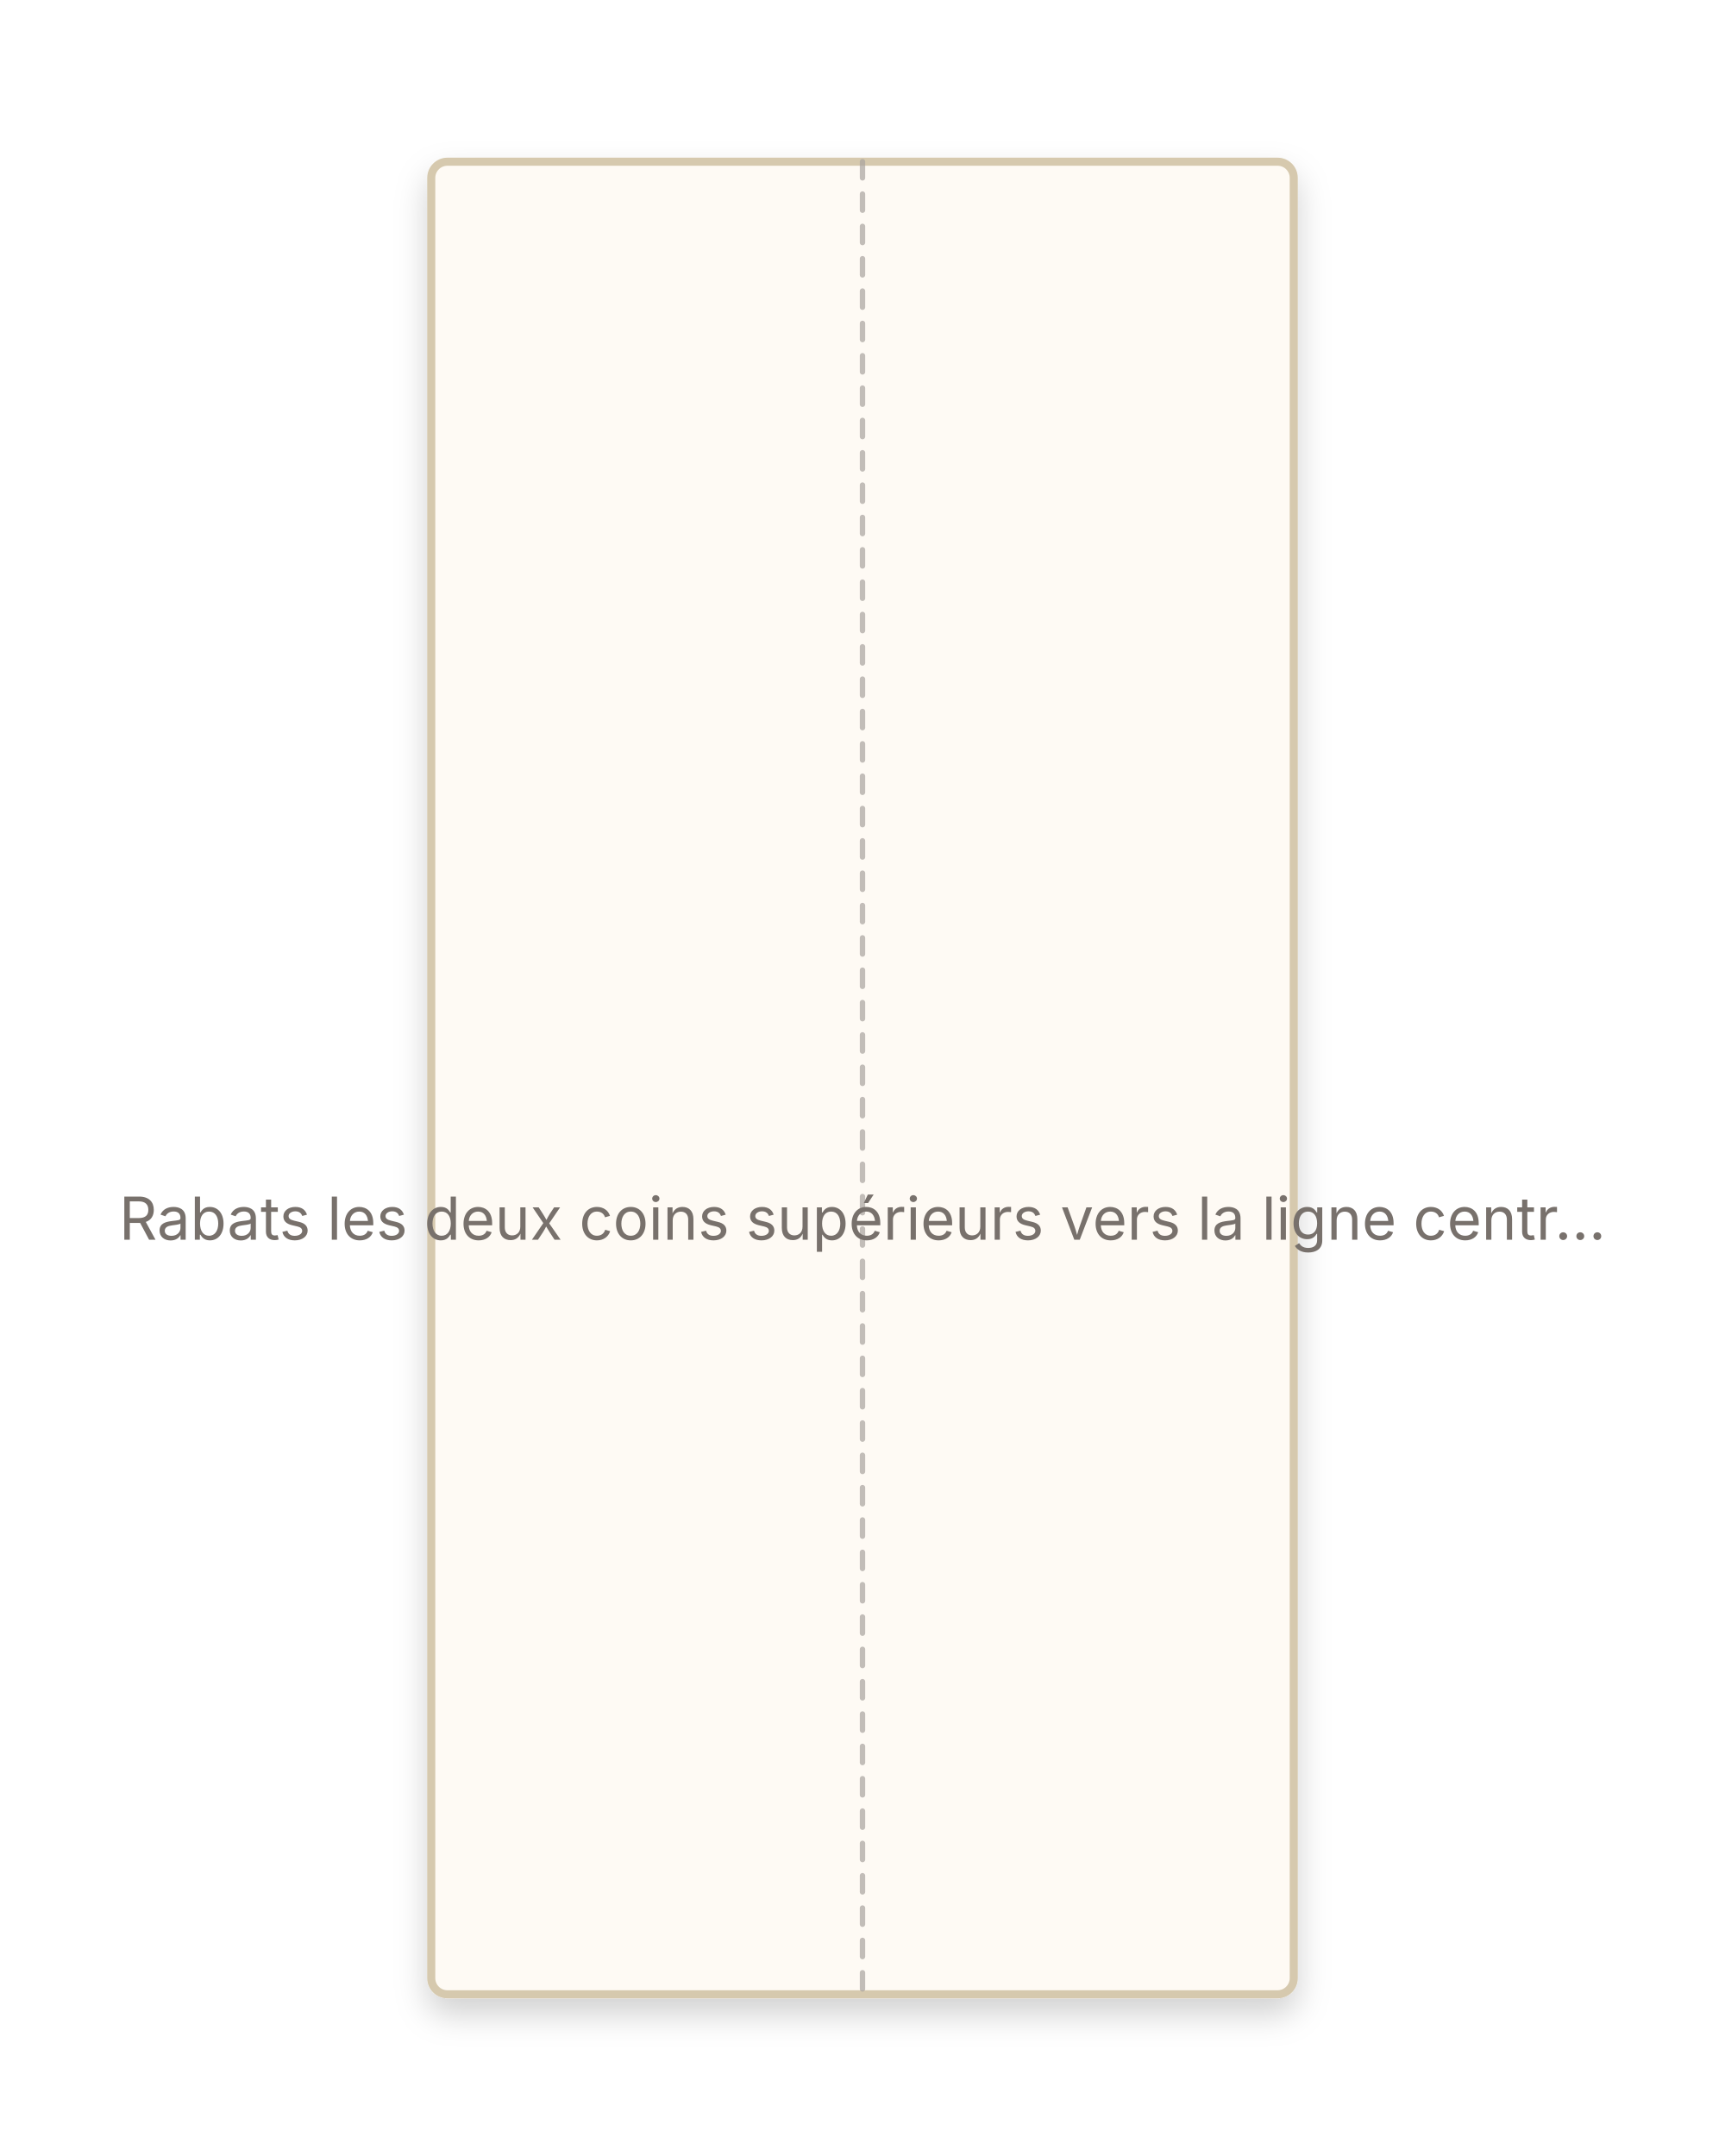
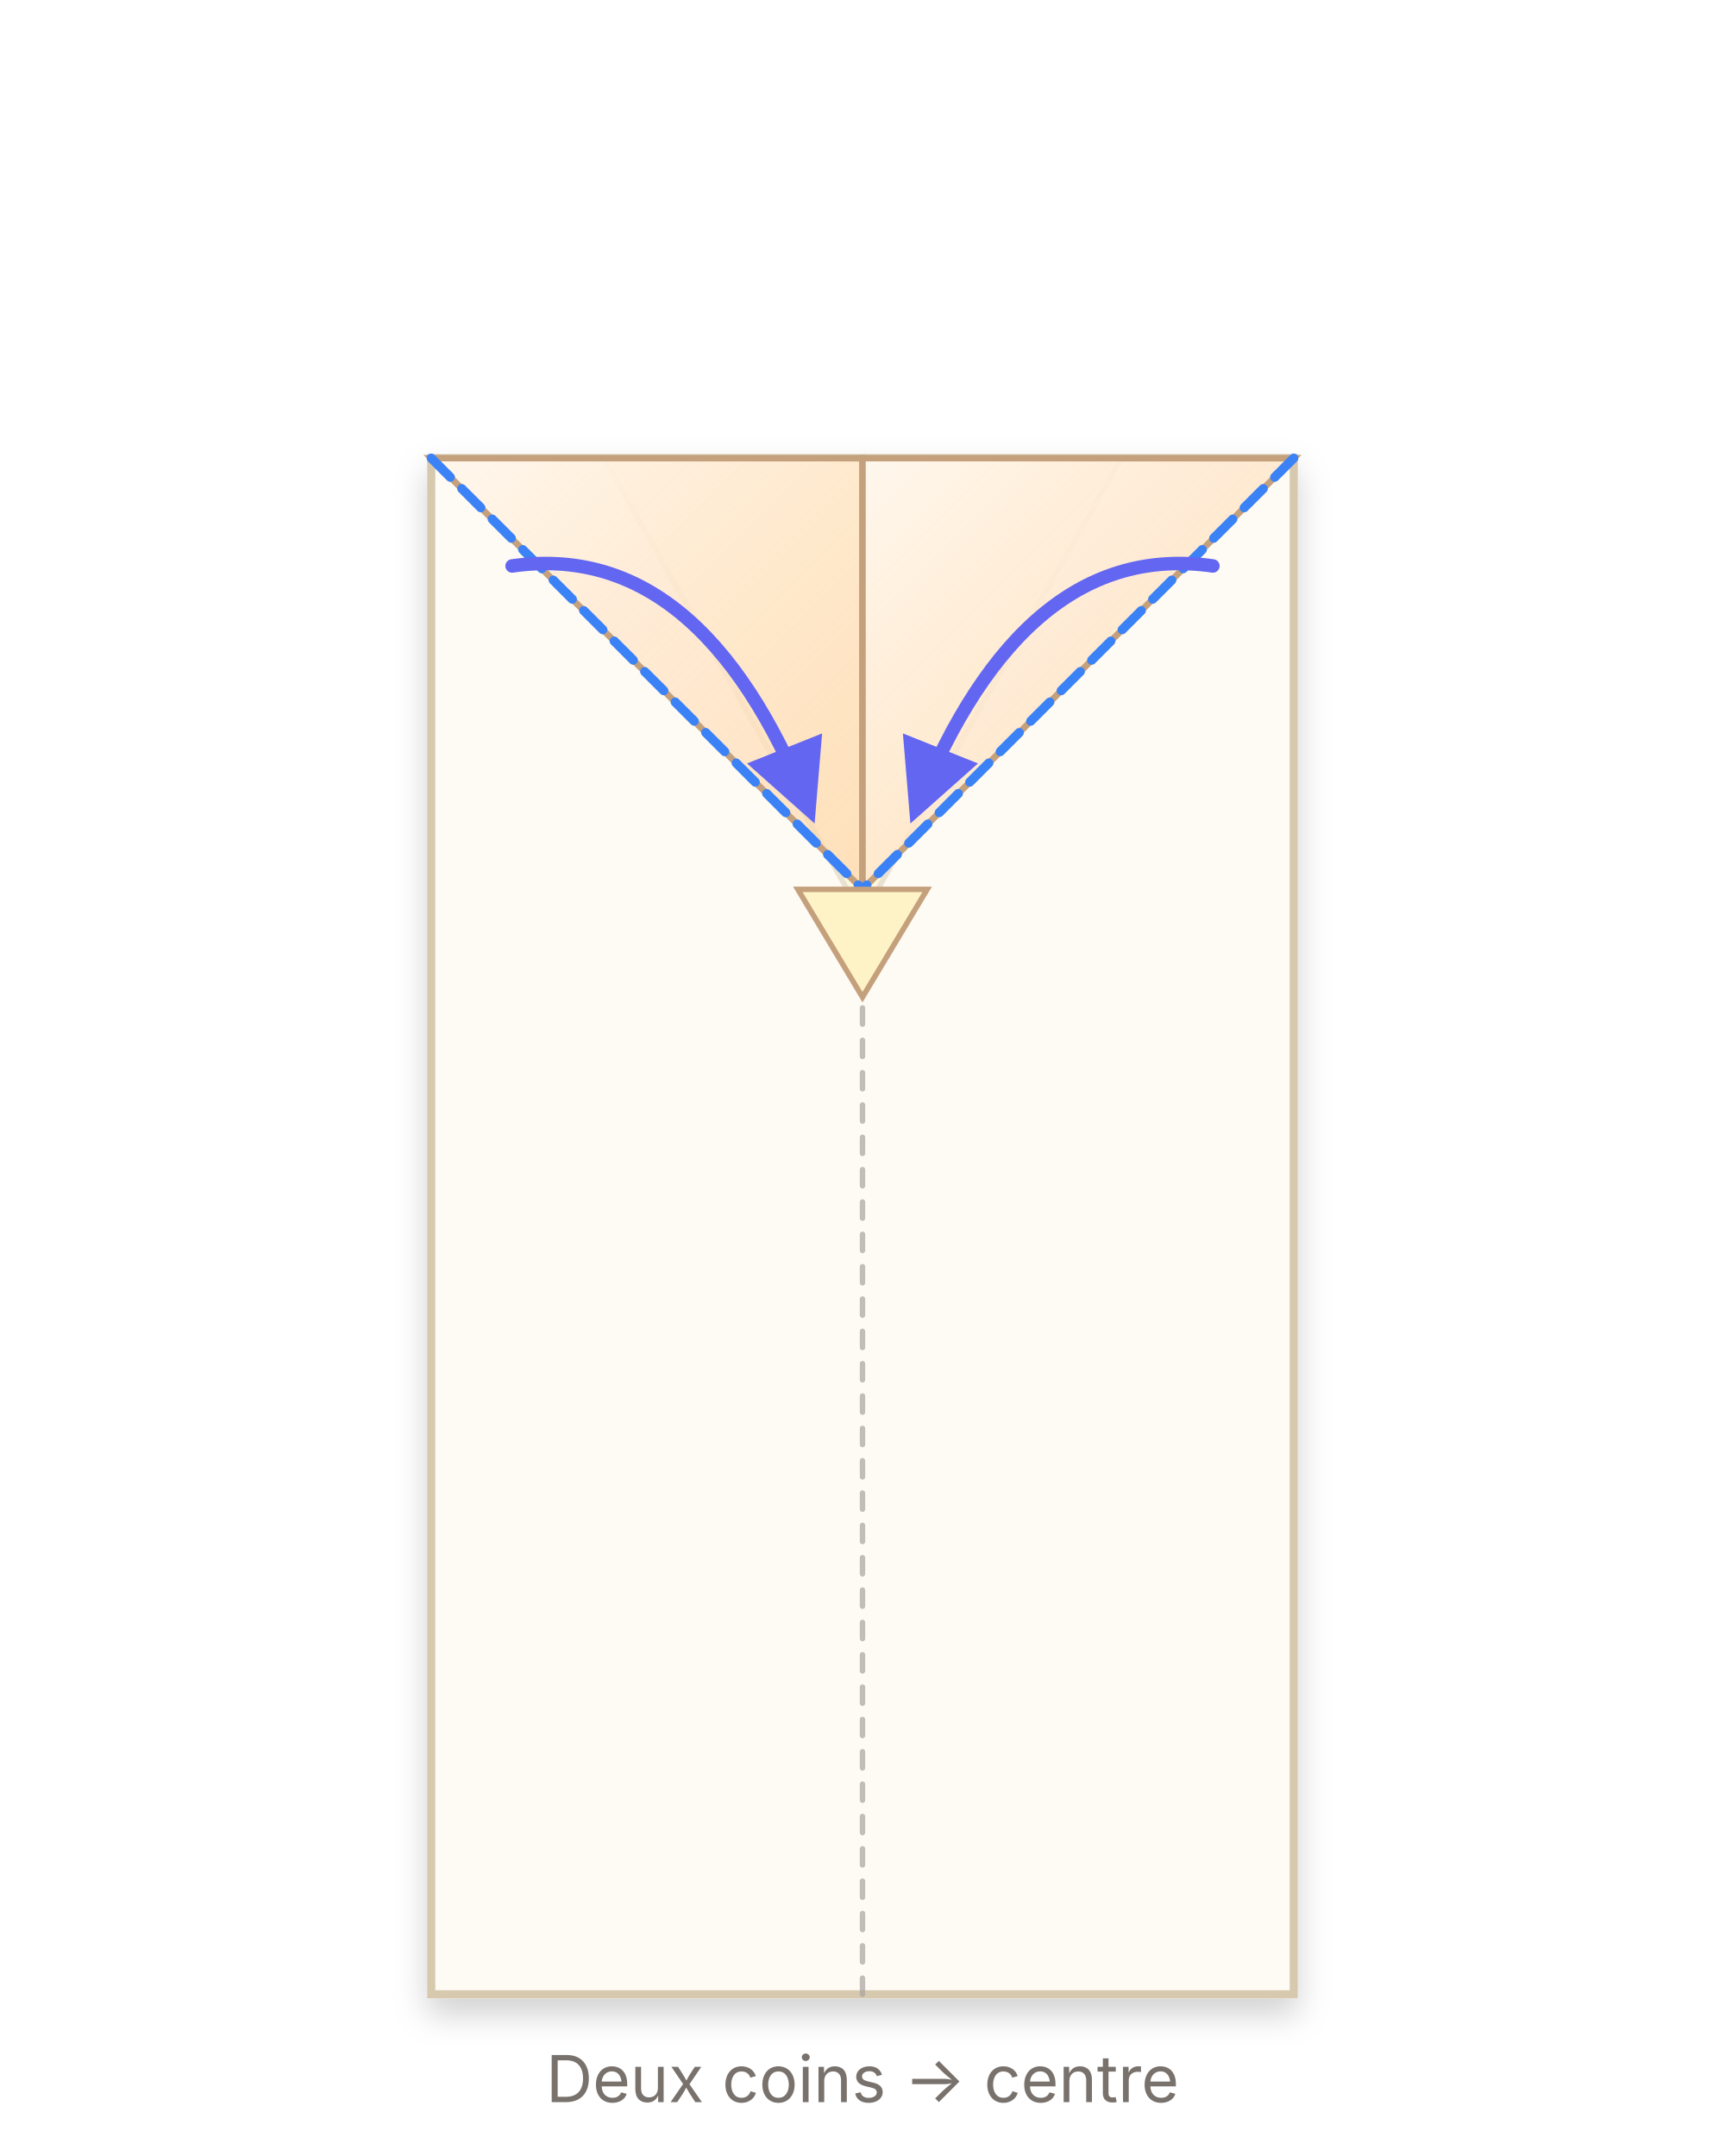
- <svg xmlns="http://www.w3.org/2000/svg" viewBox="0 0 320 400" fill="none" font-family="system-ui, -apple-system, sans-serif">
+ <svg xmlns="http://www.w3.org/2000/svg" viewBox="0 0 320 400" fill="none" font-family="system-ui,-apple-system,sans-serif">
  <defs>
    <filter id="ps" x="-10%" y="-10%" width="120%" height="120%">
      <feGaussianBlur in="SourceAlpha" stdDeviation="3" />
      <feOffset dx="0" dy="3" />
      <feComponentTransfer>
        <feFuncA type="linear" slope="0.18" />
      </feComponentTransfer>
      <feMerge>
        <feMergeNode />
        <feMergeNode in="SourceGraphic" />
      </feMerge>
    </filter>
    <marker id="arr" viewBox="0 0 10 10" refX="8" refY="5" markerWidth="6" markerHeight="6" orient="auto-start-reverse">
      <path d="M 0 0 L 10 5 L 0 10 z" fill="#6366f1" />
    </marker>
    <marker id="arrT" viewBox="0 0 10 10" refX="8" refY="5" markerWidth="6" markerHeight="6" orient="auto-start-reverse">
      <path d="M 0 0 L 10 5 L 0 10 z" fill="#14b8a6" />
    </marker>
    <linearGradient id="foldTri" x1="0" y1="0" x2="1" y2="1">
      <stop offset="0" stop-color="#fff7ed" />
      <stop offset="1" stop-color="#fed7aa" stop-opacity="0.7" />
    </linearGradient>
  </defs>
-   <rect x="80" y="30" width="160" height="340" rx="3" fill="#fefaf4" stroke="#d6c9ae" stroke-width="1.5" filter="url(#ps)" />
-   <line x1="160" y1="30" x2="160" y2="370" stroke="#a8a29e" stroke-width="1" stroke-dasharray="3 3" stroke-linecap="round" opacity="0.7" />
-   <text x="160" y="180" text-anchor="middle" font-size="48">↗️</text>
-   <text x="160" y="230" text-anchor="middle" font-size="11" fill="#78716c">Rabats les deux coins supérieurs vers la ligne centr…</text>
+   <polygon points="80,85 240,85 240,370 80,370" fill="#fefaf4" stroke="#d6c9ae" stroke-width="1.5" filter="url(#ps)" />
+   <polygon points="112,85 208,85 160,170" fill="#fef3c7" stroke="#d6c9ae" stroke-width="1" opacity="0.5" />
+   <line x1="160" y1="85" x2="160" y2="370" stroke="#a8a29e" stroke-width="1" stroke-dasharray="3 3" stroke-linecap="round" opacity="0.7" />
+   <polygon points="80,85 160,85 160,165" fill="url(#foldTri)" stroke="#c4a07c" stroke-width="1.2" />
+   <polygon points="240,85 160,85 160,165" fill="url(#foldTri)" stroke="#c4a07c" stroke-width="1.2" />
+   <line x1="80" y1="85" x2="160" y2="165" stroke="#3b82f6" stroke-width="1.7" stroke-dasharray="5 3" stroke-linecap="round" />
+   <line x1="240" y1="85" x2="160" y2="165" stroke="#3b82f6" stroke-width="1.7" stroke-dasharray="5 3" stroke-linecap="round" />
+   <path d="M 95 105 Q 130 100 150 150" stroke="#6366f1" stroke-width="2.5" stroke-linecap="round" fill="none" marker-end="url(#arr)" />
+   <path d="M 225 105 Q 190 100 170 150" stroke="#6366f1" stroke-width="2.5" stroke-linecap="round" fill="none" marker-end="url(#arr)" />
+   <polygon points="148,165 172,165 160,185" fill="#fef3c7" stroke="#c4a07c" stroke-width="1" />
+   <text x="160" y="390" text-anchor="middle" font-size="12" fill="#78716c">Deux coins → centre</text>
</svg>
